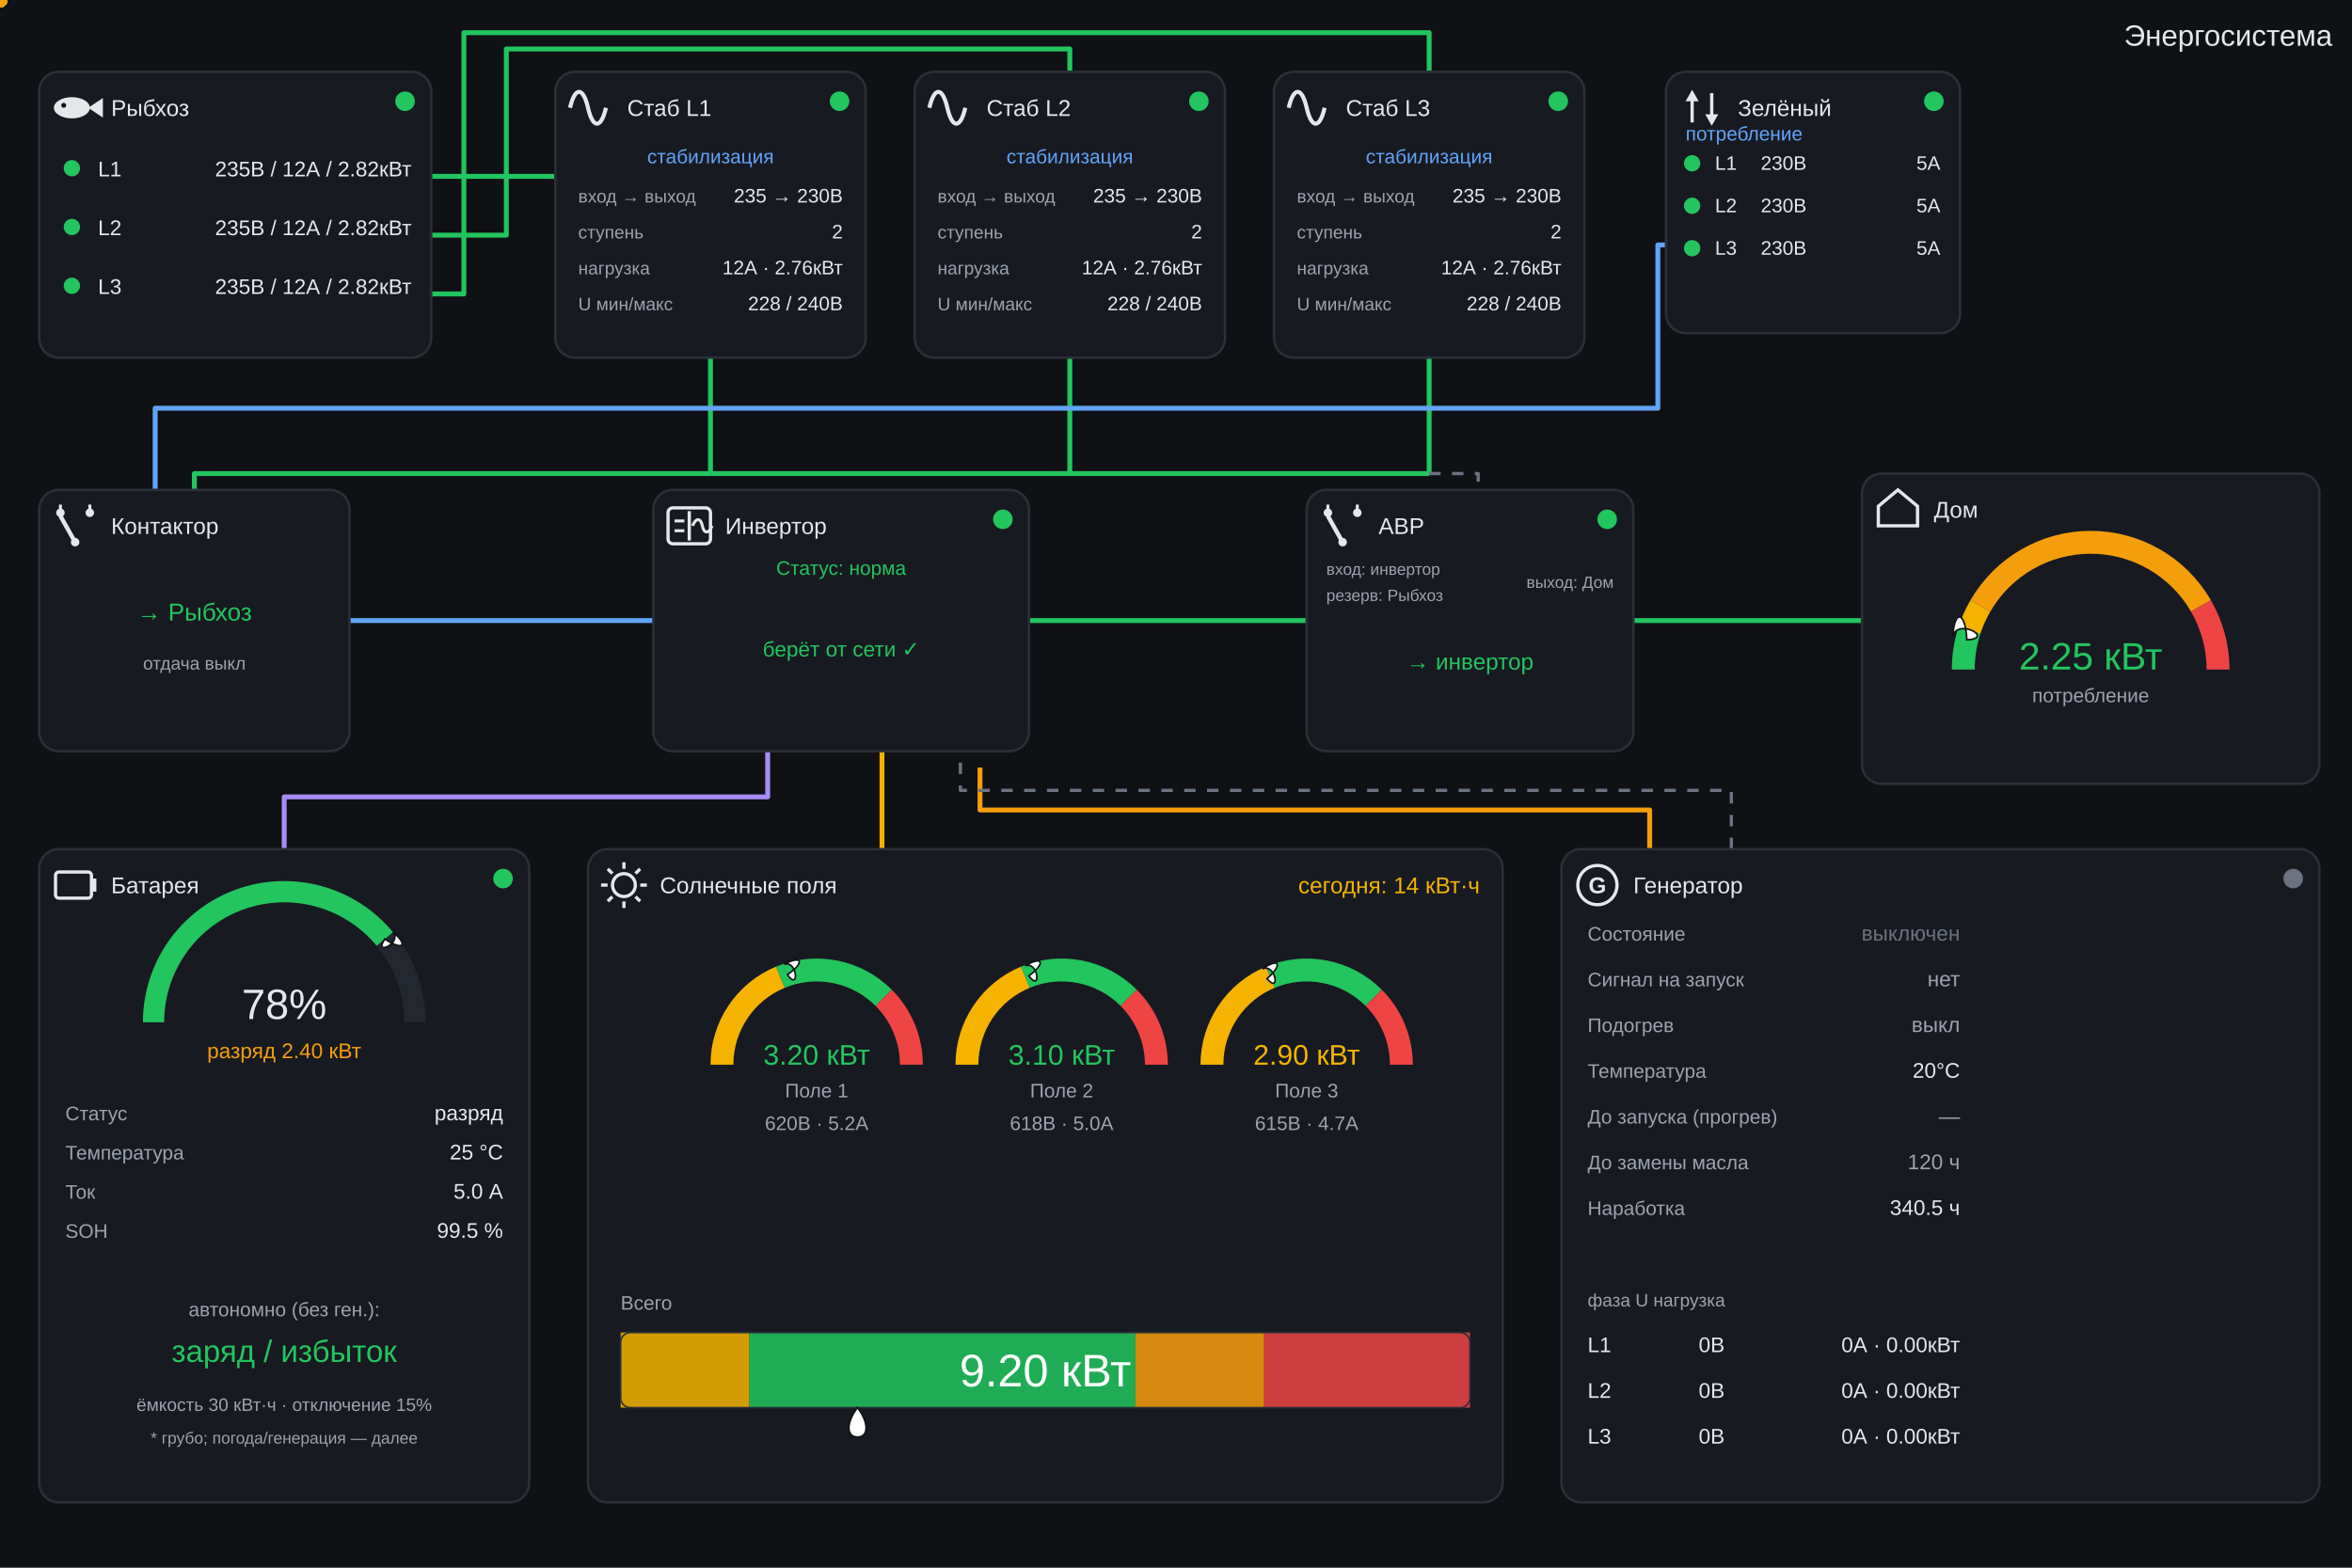
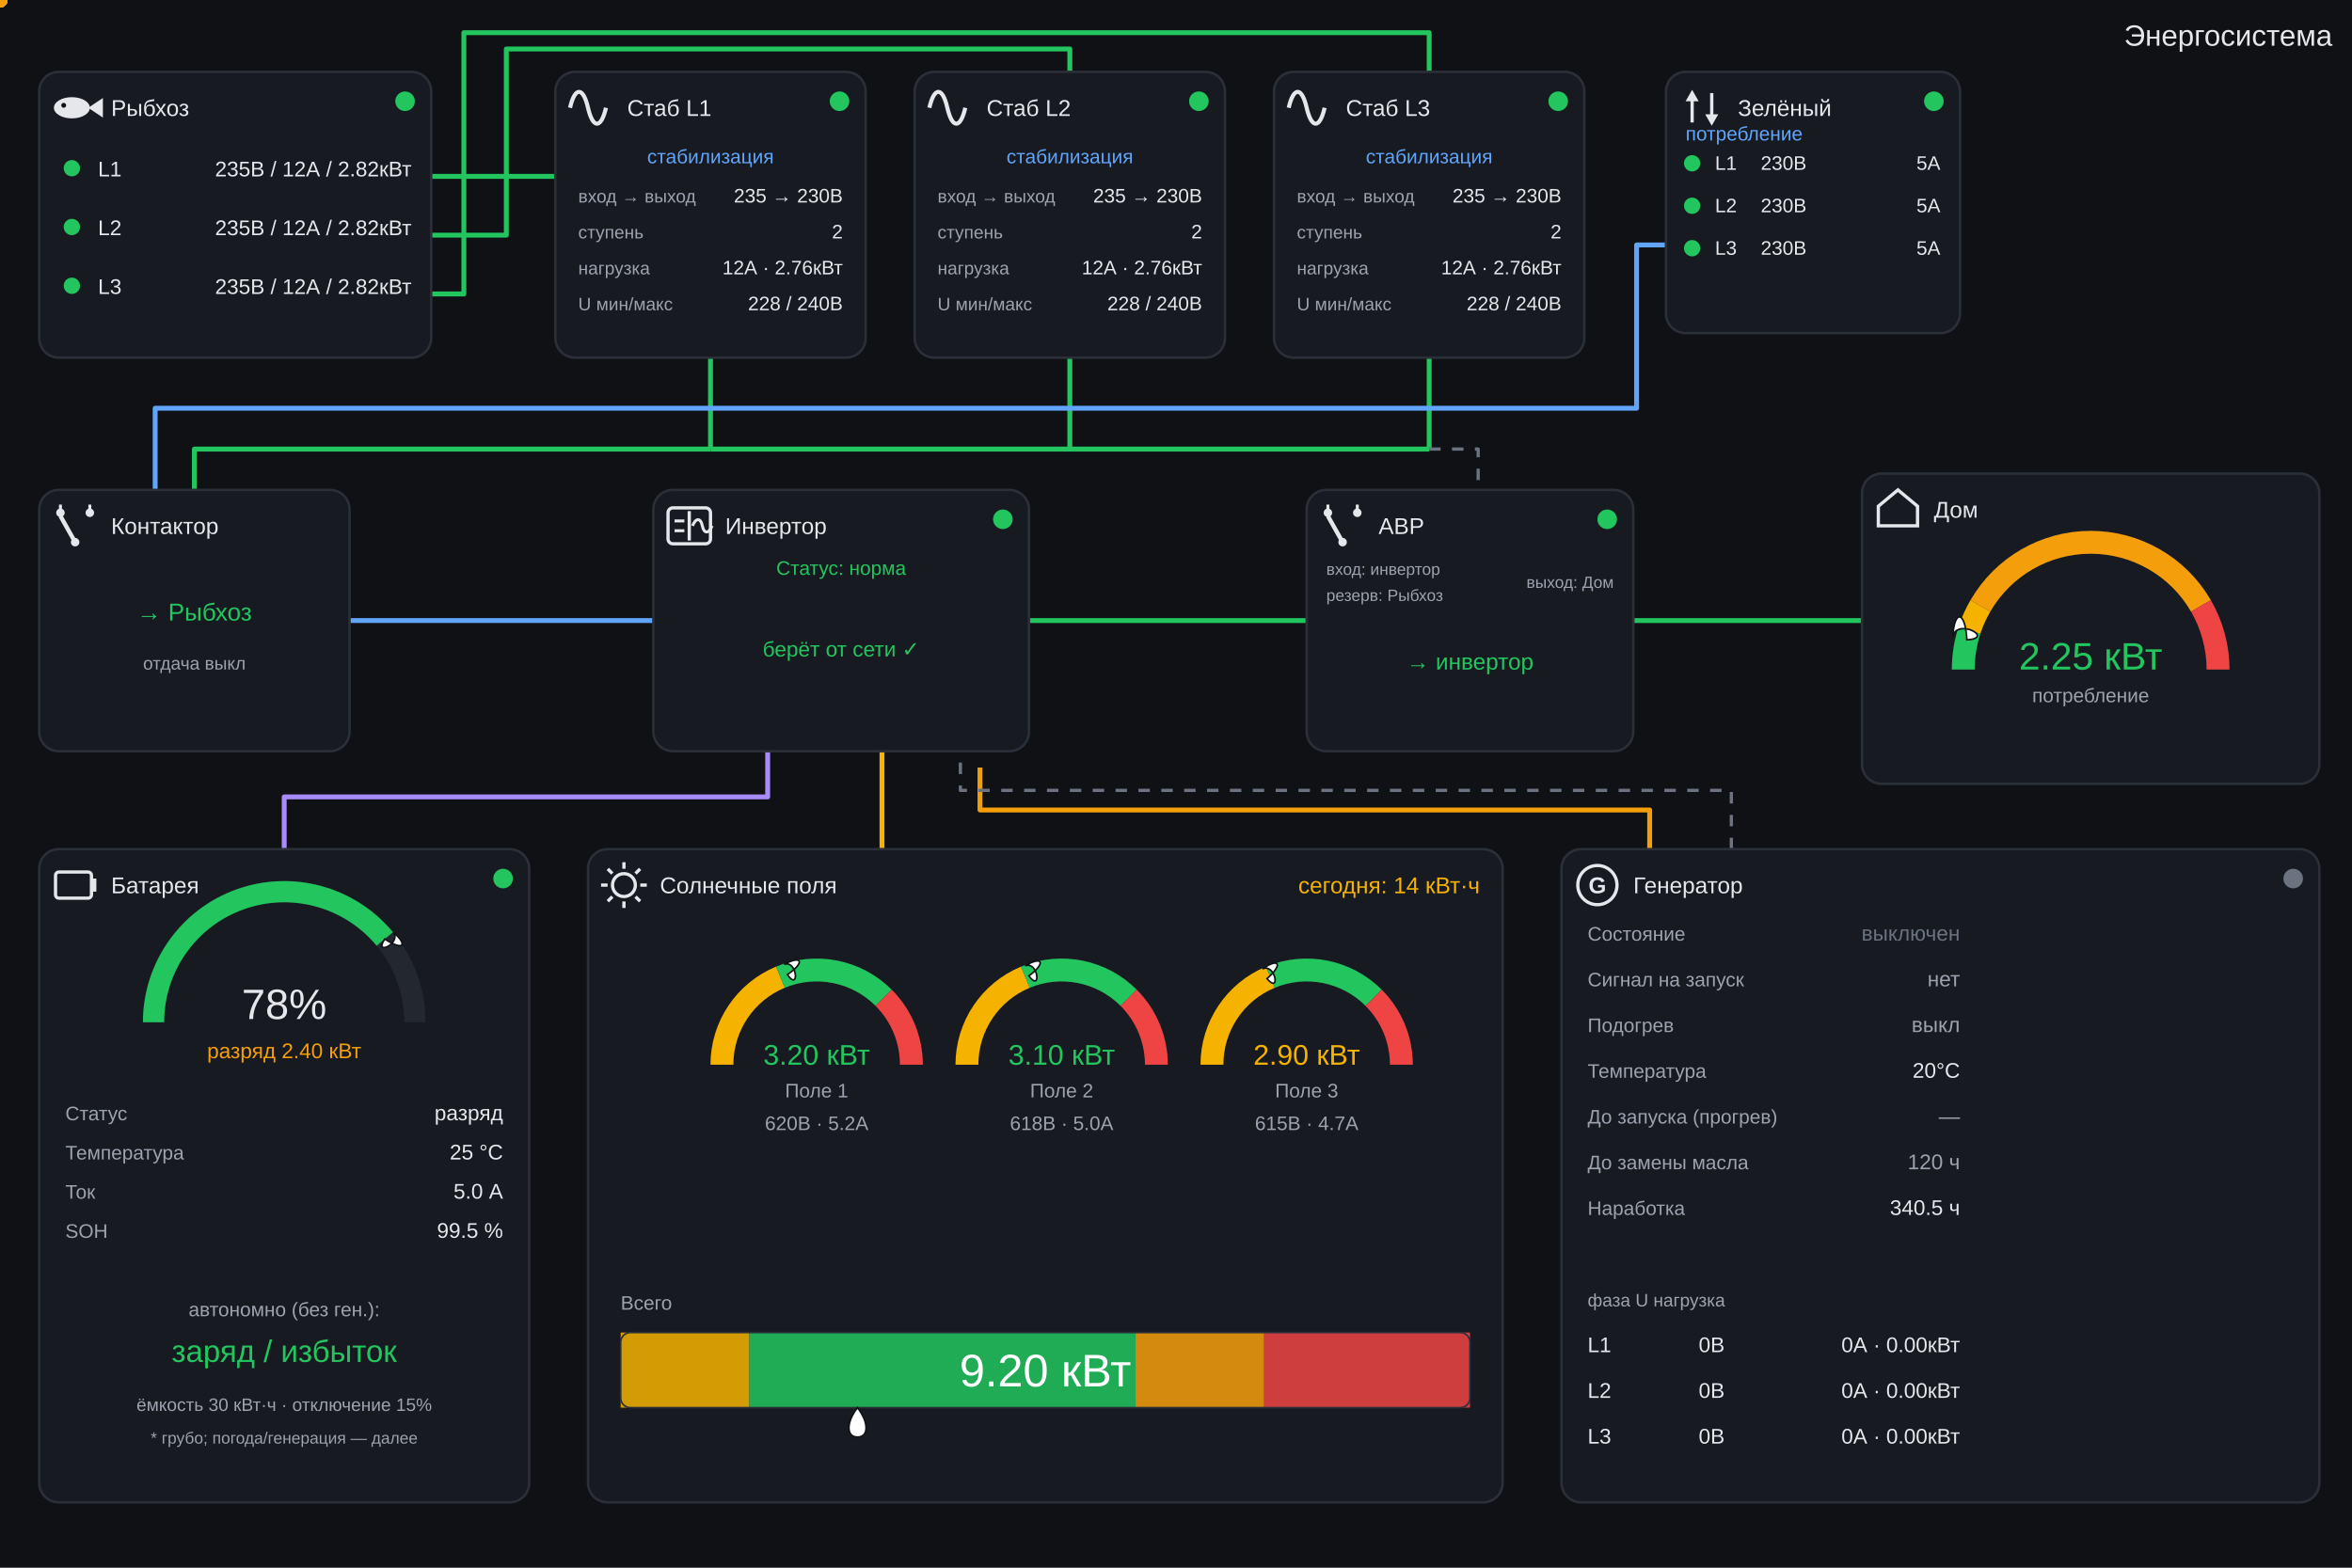
<svg xmlns="http://www.w3.org/2000/svg" viewBox="0 0 1440 960" font-family="Arial,Helvetica,sans-serif">
  <rect x="0" y="0" width="1440" height="960" fill="#0f1115" />
  <text x="1428" y="28" font-size="18" fill="#e5e7eb" text-anchor="end">Энергосистема</text>
  <polyline fill="none" stroke="#22c55e" stroke-width="3" stroke-linejoin="round" points="264,108 340,108 " />
  <circle r="4.5" fill="#22c55e">
    <animateMotion dur="2.36s" repeatCount="indefinite" begin="-0.00s" path="M 264,108 340,108" />
  </circle>
  <circle r="4.5" fill="#22c55e">
    <animateMotion dur="2.36s" repeatCount="indefinite" begin="-0.79s" path="M 264,108 340,108" />
  </circle>
  <circle r="4.5" fill="#22c55e">
    <animateMotion dur="2.36s" repeatCount="indefinite" begin="-1.57s" path="M 264,108 340,108" />
  </circle>
  <polyline fill="none" stroke="#22c55e" stroke-width="3" stroke-linejoin="round" points="264,144 310,144 310,30 655,30 655,44 " />
  <circle r="4.5" fill="#22c55e">
    <animateMotion dur="2.36s" repeatCount="indefinite" begin="-0.00s" path="M 264,144 310,144 310,30 655,30 655,44" />
  </circle>
  <circle r="4.5" fill="#22c55e">
    <animateMotion dur="2.36s" repeatCount="indefinite" begin="-0.79s" path="M 264,144 310,144 310,30 655,30 655,44" />
  </circle>
  <circle r="4.5" fill="#22c55e">
    <animateMotion dur="2.36s" repeatCount="indefinite" begin="-1.57s" path="M 264,144 310,144 310,30 655,30 655,44" />
  </circle>
  <polyline fill="none" stroke="#22c55e" stroke-width="3" stroke-linejoin="round" points="264,180 284,180 284,20 875,20 875,44 " />
  <circle r="4.5" fill="#22c55e">
    <animateMotion dur="2.36s" repeatCount="indefinite" begin="-0.00s" path="M 264,180 284,180 284,20 875,20 875,44" />
  </circle>
  <circle r="4.5" fill="#22c55e">
    <animateMotion dur="2.36s" repeatCount="indefinite" begin="-0.79s" path="M 264,180 284,180 284,20 875,20 875,44" />
  </circle>
  <circle r="4.5" fill="#22c55e">
    <animateMotion dur="2.36s" repeatCount="indefinite" begin="-1.57s" path="M 264,180 284,180 284,20 875,20 875,44" />
  </circle>
-   <polyline fill="none" stroke="#22c55e" stroke-width="3" stroke-linejoin="round" points="435,219 435,290 " />
-   <circle r="4.5" fill="#22c55e">
-     <animateMotion dur="2.24s" repeatCount="indefinite" begin="-0.00s" path="M 435,219 435,290" />
-   </circle>
-   <circle r="4.5" fill="#22c55e">
-     <animateMotion dur="2.24s" repeatCount="indefinite" begin="-0.75s" path="M 435,219 435,290" />
-   </circle>
-   <circle r="4.5" fill="#22c55e">
-     <animateMotion dur="2.24s" repeatCount="indefinite" begin="-1.49s" path="M 435,219 435,290" />
-   </circle>
-   <polyline fill="none" stroke="#22c55e" stroke-width="3" stroke-linejoin="round" points="655,219 655,290 " />
-   <circle r="4.5" fill="#22c55e">
-     <animateMotion dur="2.24s" repeatCount="indefinite" begin="-0.00s" path="M 655,219 655,290" />
-   </circle>
-   <circle r="4.5" fill="#22c55e">
-     <animateMotion dur="2.24s" repeatCount="indefinite" begin="-0.75s" path="M 655,219 655,290" />
-   </circle>
-   <circle r="4.5" fill="#22c55e">
-     <animateMotion dur="2.24s" repeatCount="indefinite" begin="-1.49s" path="M 655,219 655,290" />
-   </circle>
-   <polyline fill="none" stroke="#22c55e" stroke-width="3" stroke-linejoin="round" points="875,219 875,290 " />
-   <circle r="4.5" fill="#22c55e">
-     <animateMotion dur="2.24s" repeatCount="indefinite" begin="-0.00s" path="M 875,219 875,290" />
-   </circle>
-   <circle r="4.5" fill="#22c55e">
-     <animateMotion dur="2.24s" repeatCount="indefinite" begin="-0.75s" path="M 875,219 875,290" />
-   </circle>
-   <circle r="4.5" fill="#22c55e">
-     <animateMotion dur="2.24s" repeatCount="indefinite" begin="-1.49s" path="M 875,219 875,290" />
-   </circle>
-   <polyline fill="none" stroke="#22c55e" stroke-width="3" stroke-linejoin="round" points="435,290 875,290 " />
-   <polyline fill="none" stroke="#22c55e" stroke-width="3" stroke-linejoin="round" points="435,290 119,290 119,300 " />
-   <circle r="4.5" fill="#22c55e">
-     <animateMotion dur="2.24s" repeatCount="indefinite" begin="-0.00s" path="M 435,290 119,290 119,300" />
-   </circle>
-   <circle r="4.5" fill="#22c55e">
-     <animateMotion dur="2.24s" repeatCount="indefinite" begin="-0.75s" path="M 435,290 119,290 119,300" />
-   </circle>
-   <circle r="4.5" fill="#22c55e">
-     <animateMotion dur="2.24s" repeatCount="indefinite" begin="-1.49s" path="M 435,290 119,290 119,300" />
-   </circle>
-   <polyline fill="none" stroke="#6b7280" stroke-width="2" stroke-linejoin="round" stroke-dasharray="7 7" points="875,290 905,290 905,300 " />
-   <polyline fill="none" stroke="#60a5fa" stroke-width="3" stroke-linejoin="round" points="1020,150 1015,150 1015,250 95,250 95,300 " />
-   <circle r="4.5" fill="#60a5fa">
-     <animateMotion dur="2.36s" repeatCount="indefinite" begin="-0.00s" path="M 1020,150 1015,150 1015,250 95,250 95,300" />
-   </circle>
-   <circle r="4.5" fill="#60a5fa">
-     <animateMotion dur="2.36s" repeatCount="indefinite" begin="-0.79s" path="M 1020,150 1015,150 1015,250 95,250 95,300" />
-   </circle>
-   <circle r="4.5" fill="#60a5fa">
-     <animateMotion dur="2.36s" repeatCount="indefinite" begin="-1.57s" path="M 1020,150 1015,150 1015,250 95,250 95,300" />
+   <polyline fill="none" stroke="#22c55e" stroke-width="3" stroke-linejoin="round" points="435,219 435,275 " />
+   <circle r="4.5" fill="#22c55e">
+     <animateMotion dur="2.24s" repeatCount="indefinite" begin="-0.00s" path="M 435,219 435,275" />
+   </circle>
+   <circle r="4.5" fill="#22c55e">
+     <animateMotion dur="2.24s" repeatCount="indefinite" begin="-0.75s" path="M 435,219 435,275" />
+   </circle>
+   <circle r="4.5" fill="#22c55e">
+     <animateMotion dur="2.24s" repeatCount="indefinite" begin="-1.49s" path="M 435,219 435,275" />
+   </circle>
+   <polyline fill="none" stroke="#22c55e" stroke-width="3" stroke-linejoin="round" points="655,219 655,275 " />
+   <circle r="4.5" fill="#22c55e">
+     <animateMotion dur="2.24s" repeatCount="indefinite" begin="-0.00s" path="M 655,219 655,275" />
+   </circle>
+   <circle r="4.5" fill="#22c55e">
+     <animateMotion dur="2.24s" repeatCount="indefinite" begin="-0.75s" path="M 655,219 655,275" />
+   </circle>
+   <circle r="4.5" fill="#22c55e">
+     <animateMotion dur="2.24s" repeatCount="indefinite" begin="-1.49s" path="M 655,219 655,275" />
+   </circle>
+   <polyline fill="none" stroke="#22c55e" stroke-width="3" stroke-linejoin="round" points="875,219 875,275 " />
+   <circle r="4.5" fill="#22c55e">
+     <animateMotion dur="2.24s" repeatCount="indefinite" begin="-0.00s" path="M 875,219 875,275" />
+   </circle>
+   <circle r="4.5" fill="#22c55e">
+     <animateMotion dur="2.24s" repeatCount="indefinite" begin="-0.75s" path="M 875,219 875,275" />
+   </circle>
+   <circle r="4.5" fill="#22c55e">
+     <animateMotion dur="2.24s" repeatCount="indefinite" begin="-1.49s" path="M 875,219 875,275" />
+   </circle>
+   <polyline fill="none" stroke="#22c55e" stroke-width="3" stroke-linejoin="round" points="435,275 875,275 " />
+   <polyline fill="none" stroke="#22c55e" stroke-width="3" stroke-linejoin="round" points="435,275 119,275 119,300 " />
+   <circle r="4.5" fill="#22c55e">
+     <animateMotion dur="2.24s" repeatCount="indefinite" begin="-0.00s" path="M 435,275 119,275 119,300" />
+   </circle>
+   <circle r="4.5" fill="#22c55e">
+     <animateMotion dur="2.24s" repeatCount="indefinite" begin="-0.75s" path="M 435,275 119,275 119,300" />
+   </circle>
+   <circle r="4.5" fill="#22c55e">
+     <animateMotion dur="2.24s" repeatCount="indefinite" begin="-1.49s" path="M 435,275 119,275 119,300" />
+   </circle>
+   <polyline fill="none" stroke="#6b7280" stroke-width="2" stroke-linejoin="round" stroke-dasharray="7 7" points="875,275 905,275 905,300 " />
+   <polyline fill="none" stroke="#60a5fa" stroke-width="3" stroke-linejoin="round" points="1020,150 1002,150 1002,250 95,250 95,300 " />
+   <circle r="4.5" fill="#60a5fa">
+     <animateMotion dur="2.36s" repeatCount="indefinite" begin="-0.00s" path="M 1020,150 1002,150 1002,250 95,250 95,300" />
+   </circle>
+   <circle r="4.5" fill="#60a5fa">
+     <animateMotion dur="2.36s" repeatCount="indefinite" begin="-0.79s" path="M 1020,150 1002,150 1002,250 95,250 95,300" />
+   </circle>
+   <circle r="4.5" fill="#60a5fa">
+     <animateMotion dur="2.36s" repeatCount="indefinite" begin="-1.57s" path="M 1020,150 1002,150 1002,250 95,250 95,300" />
  </circle>
  <polyline fill="none" stroke="#60a5fa" stroke-width="3" stroke-linejoin="round" points="214,380 400,380 " />
  <circle r="4.5" fill="#60a5fa">
    <animateMotion dur="2.36s" repeatCount="indefinite" begin="-0.00s" path="M 214,380 400,380" />
  </circle>
  <circle r="4.5" fill="#60a5fa">
    <animateMotion dur="2.36s" repeatCount="indefinite" begin="-0.79s" path="M 214,380 400,380" />
  </circle>
  <circle r="4.5" fill="#60a5fa">
    <animateMotion dur="2.36s" repeatCount="indefinite" begin="-1.57s" path="M 214,380 400,380" />
  </circle>
  <polyline fill="none" stroke="#22c55e" stroke-width="3" stroke-linejoin="round" points="630,380 800,380 " />
  <circle r="4.5" fill="#22c55e">
    <animateMotion dur="2.12s" repeatCount="indefinite" begin="-0.00s" path="M 630,380 800,380" />
  </circle>
  <circle r="4.5" fill="#22c55e">
    <animateMotion dur="2.12s" repeatCount="indefinite" begin="-0.71s" path="M 630,380 800,380" />
  </circle>
  <circle r="4.5" fill="#22c55e">
    <animateMotion dur="2.12s" repeatCount="indefinite" begin="-1.41s" path="M 630,380 800,380" />
  </circle>
  <polyline fill="none" stroke="#22c55e" stroke-width="3" stroke-linejoin="round" points="1000,380 1140,380 " />
  <circle r="4.5" fill="#22c55e">
    <animateMotion dur="2.24s" repeatCount="indefinite" begin="-0.00s" path="M 1000,380 1140,380" />
  </circle>
  <circle r="4.5" fill="#22c55e">
    <animateMotion dur="2.24s" repeatCount="indefinite" begin="-0.75s" path="M 1000,380 1140,380" />
  </circle>
  <circle r="4.5" fill="#22c55e">
    <animateMotion dur="2.24s" repeatCount="indefinite" begin="-1.49s" path="M 1000,380 1140,380" />
  </circle>
  <polyline fill="none" stroke="#a78bfa" stroke-width="3" stroke-linejoin="round" points="174,520 174,488 470,488 470,460 " />
  <circle r="4.5" fill="#a78bfa">
    <animateMotion dur="2.31s" repeatCount="indefinite" begin="-0.00s" path="M 174,520 174,488 470,488 470,460" />
  </circle>
  <circle r="4.5" fill="#a78bfa">
    <animateMotion dur="2.31s" repeatCount="indefinite" begin="-0.77s" path="M 174,520 174,488 470,488 470,460" />
  </circle>
  <circle r="4.5" fill="#a78bfa">
    <animateMotion dur="2.31s" repeatCount="indefinite" begin="-1.54s" path="M 174,520 174,488 470,488 470,460" />
  </circle>
  <polyline fill="none" stroke="#f5b300" stroke-width="3" stroke-linejoin="round" points="540,520 540,460 " />
  <circle r="4.5" fill="#f5b300">
    <animateMotion dur="1.50s" repeatCount="indefinite" begin="-0.00s" path="M 540,520 540,460" />
  </circle>
  <circle r="4.5" fill="#f5b300">
    <animateMotion dur="1.50s" repeatCount="indefinite" begin="-0.50s" path="M 540,520 540,460" />
  </circle>
  <circle r="4.5" fill="#f5b300">
    <animateMotion dur="1.50s" repeatCount="indefinite" begin="-1.00s" path="M 540,520 540,460" />
  </circle>
  <polyline fill="none" stroke="#f59e0b" stroke-width="3" stroke-linejoin="round" points="1010,520 1010,496 600,496 600,470 " />
  <circle r="4.5" fill="#f59e0b">
    <animateMotion dur="2.48s" repeatCount="indefinite" begin="-0.00s" path="M 1010,520 1010,496 600,496 600,470" />
  </circle>
  <circle r="4.5" fill="#f59e0b">
    <animateMotion dur="2.48s" repeatCount="indefinite" begin="-0.83s" path="M 1010,520 1010,496 600,496 600,470" />
  </circle>
  <circle r="4.5" fill="#f59e0b">
    <animateMotion dur="2.48s" repeatCount="indefinite" begin="-1.65s" path="M 1010,520 1010,496 600,496 600,470" />
  </circle>
  <polyline fill="none" stroke="#6b7280" stroke-width="2" stroke-linejoin="round" stroke-dasharray="7 7" points="1060,520 1060,484 588,484 588,460 " />
  <rect x="24" y="44" width="240" height="175" rx="12" fill="#171a20" stroke="#2b2f38" stroke-width="1.5" />
  <g fill="#e5e7eb">
    <ellipse cx="44" cy="66" rx="11" ry="6.5" />
    <polygon points="54,66 63,60 63,72" />
  </g>
  <circle cx="39" cy="64.5" r="1.5" fill="#0f1115" />
  <text x="68" y="71" font-size="14" fill="#e5e7eb" text-anchor="start">Рыбхоз</text>
  <circle cx="248" cy="62" r="6" fill="#22c55e" />
  <circle cx="44" cy="103" r="5" fill="#22c55e" />
  <text x="60" y="108" font-size="13" fill="#e5e7eb" text-anchor="start">L1</text>
  <text x="252" y="108" font-size="13" fill="#e5e7eb" text-anchor="end">235В / 12А / 2.82кВт</text>
  <circle cx="44" cy="139" r="5" fill="#22c55e" />
  <text x="60" y="144" font-size="13" fill="#e5e7eb" text-anchor="start">L2</text>
  <text x="252" y="144" font-size="13" fill="#e5e7eb" text-anchor="end">235В / 12А / 2.82кВт</text>
  <circle cx="44" cy="175" r="5" fill="#22c55e" />
  <text x="60" y="180" font-size="13" fill="#e5e7eb" text-anchor="start">L3</text>
  <text x="252" y="180" font-size="13" fill="#e5e7eb" text-anchor="end">235В / 12А / 2.82кВт</text>
  <rect x="340" y="44" width="190" height="175" rx="12" fill="#171a20" stroke="#2b2f38" stroke-width="1.5" />
  <path d="M 349 66 c 3,-13 8,-13 11,0 c 3,13 8,13 11,0" fill="none" stroke="#e5e7eb" stroke-width="2.5" />
  <text x="384" y="71" font-size="14" fill="#e5e7eb" text-anchor="start">Стаб L1</text>
  <circle cx="514" cy="62" r="6" fill="#22c55e" />
  <text x="435" y="100" font-size="12" fill="#60a5fa" text-anchor="middle">стабилизация</text>
  <text x="354" y="124" font-size="11" fill="#9ca3af" text-anchor="start">вход → выход</text>
  <text x="516" y="124" font-size="12" fill="#e5e7eb" text-anchor="end">235 → 230В</text>
  <text x="354" y="146" font-size="11" fill="#9ca3af" text-anchor="start">ступень</text>
  <text x="516" y="146" font-size="12" fill="#e5e7eb" text-anchor="end">2</text>
  <text x="354" y="168" font-size="11" fill="#9ca3af" text-anchor="start">нагрузка</text>
  <text x="516" y="168" font-size="12" fill="#e5e7eb" text-anchor="end">12А · 2.76кВт</text>
  <text x="354" y="190" font-size="11" fill="#9ca3af" text-anchor="start">U мин/макс</text>
  <text x="516" y="190" font-size="12" fill="#e5e7eb" text-anchor="end">228 / 240В</text>
  <rect x="560" y="44" width="190" height="175" rx="12" fill="#171a20" stroke="#2b2f38" stroke-width="1.5" />
  <path d="M 569 66 c 3,-13 8,-13 11,0 c 3,13 8,13 11,0" fill="none" stroke="#e5e7eb" stroke-width="2.5" />
  <text x="604" y="71" font-size="14" fill="#e5e7eb" text-anchor="start">Стаб L2</text>
  <circle cx="734" cy="62" r="6" fill="#22c55e" />
  <text x="655" y="100" font-size="12" fill="#60a5fa" text-anchor="middle">стабилизация</text>
  <text x="574" y="124" font-size="11" fill="#9ca3af" text-anchor="start">вход → выход</text>
  <text x="736" y="124" font-size="12" fill="#e5e7eb" text-anchor="end">235 → 230В</text>
  <text x="574" y="146" font-size="11" fill="#9ca3af" text-anchor="start">ступень</text>
  <text x="736" y="146" font-size="12" fill="#e5e7eb" text-anchor="end">2</text>
  <text x="574" y="168" font-size="11" fill="#9ca3af" text-anchor="start">нагрузка</text>
  <text x="736" y="168" font-size="12" fill="#e5e7eb" text-anchor="end">12А · 2.76кВт</text>
  <text x="574" y="190" font-size="11" fill="#9ca3af" text-anchor="start">U мин/макс</text>
  <text x="736" y="190" font-size="12" fill="#e5e7eb" text-anchor="end">228 / 240В</text>
  <rect x="780" y="44" width="190" height="175" rx="12" fill="#171a20" stroke="#2b2f38" stroke-width="1.5" />
  <path d="M 789 66 c 3,-13 8,-13 11,0 c 3,13 8,13 11,0" fill="none" stroke="#e5e7eb" stroke-width="2.5" />
  <text x="824" y="71" font-size="14" fill="#e5e7eb" text-anchor="start">Стаб L3</text>
  <circle cx="954" cy="62" r="6" fill="#22c55e" />
  <text x="875" y="100" font-size="12" fill="#60a5fa" text-anchor="middle">стабилизация</text>
  <text x="794" y="124" font-size="11" fill="#9ca3af" text-anchor="start">вход → выход</text>
  <text x="956" y="124" font-size="12" fill="#e5e7eb" text-anchor="end">235 → 230В</text>
  <text x="794" y="146" font-size="11" fill="#9ca3af" text-anchor="start">ступень</text>
  <text x="956" y="146" font-size="12" fill="#e5e7eb" text-anchor="end">2</text>
  <text x="794" y="168" font-size="11" fill="#9ca3af" text-anchor="start">нагрузка</text>
  <text x="956" y="168" font-size="12" fill="#e5e7eb" text-anchor="end">12А · 2.76кВт</text>
  <text x="794" y="190" font-size="11" fill="#9ca3af" text-anchor="start">U мин/макс</text>
  <text x="956" y="190" font-size="12" fill="#e5e7eb" text-anchor="end">228 / 240В</text>
  <rect x="1020" y="44" width="180" height="160" rx="12" fill="#171a20" stroke="#2b2f38" stroke-width="1.5" />
  <line x1="1036" y1="75" x2="1036" y2="60" stroke="#e5e7eb" stroke-width="2" />
  <polygon points="1036,55 1032,62 1040,62" fill="#e5e7eb" />
  <line x1="1048" y1="57" x2="1048" y2="72" stroke="#e5e7eb" stroke-width="2" />
  <polygon points="1048,77 1052,70 1044,70" fill="#e5e7eb" />
  <text x="1064" y="71" font-size="14" fill="#e5e7eb" text-anchor="start">Зелёный</text>
  <circle cx="1184" cy="62" r="6" fill="#22c55e" />
  <text x="1032" y="86" font-size="12" fill="#60a5fa" text-anchor="start">потребление</text>
  <circle cx="1036" cy="100" r="5" fill="#22c55e" />
  <text x="1050" y="104" font-size="12" fill="#e5e7eb" text-anchor="start">L1</text>
  <text x="1078" y="104" font-size="12" fill="#e5e7eb" text-anchor="start">230В</text>
  <text x="1188" y="104" font-size="12" fill="#e5e7eb" text-anchor="end">5А</text>
  <circle cx="1036" cy="126" r="5" fill="#22c55e" />
  <text x="1050" y="130" font-size="12" fill="#e5e7eb" text-anchor="start">L2</text>
  <text x="1078" y="130" font-size="12" fill="#e5e7eb" text-anchor="start">230В</text>
  <text x="1188" y="130" font-size="12" fill="#e5e7eb" text-anchor="end">5А</text>
  <circle cx="1036" cy="152" r="5" fill="#22c55e" />
  <text x="1050" y="156" font-size="12" fill="#e5e7eb" text-anchor="start">L3</text>
  <text x="1078" y="156" font-size="12" fill="#e5e7eb" text-anchor="start">230В</text>
  <text x="1188" y="156" font-size="12" fill="#e5e7eb" text-anchor="end">5А</text>
  <rect x="24" y="300" width="190" height="160" rx="12" fill="#171a20" stroke="#2b2f38" stroke-width="1.5" />
  <circle cx="37" cy="314" r="2.6" fill="#e5e7eb" />
  <circle cx="55" cy="314" r="2.6" fill="#e5e7eb" />
  <circle cx="46" cy="332" r="2.6" fill="#e5e7eb" />
  <line x1="37" y1="314" x2="37" y2="309" stroke="#e5e7eb" stroke-width="1.8" />
  <line x1="55" y1="314" x2="55" y2="309" stroke="#e5e7eb" stroke-width="1.8" />
  <line x1="46" y1="332" x2="37" y2="316" stroke="#e5e7eb" stroke-width="2.6" />
  <text x="68" y="327" font-size="14" fill="#e5e7eb" text-anchor="start">Контактор</text>
  <text x="119" y="380" font-size="15" fill="#22c55e" text-anchor="middle">→ Рыбхоз</text>
  <text x="119" y="410" font-size="11" fill="#9ca3af" text-anchor="middle">отдача выкл</text>
  <rect x="400" y="300" width="230" height="160" rx="12" fill="#171a20" stroke="#2b2f38" stroke-width="1.5" />
  <rect x="409" y="311" width="26" height="22" rx="3" fill="none" stroke="#e5e7eb" stroke-width="2" />
  <line x1="422" y1="313" x2="422" y2="331" stroke="#e5e7eb" stroke-width="2" />
  <path d="M 424 322 c 2,-5 5,-5 6,0 c 1,5 4,5 6,0" fill="none" stroke="#e5e7eb" stroke-width="1.8" />
  <line x1="413" y1="319" x2="419" y2="319" stroke="#e5e7eb" stroke-width="1.8" />
  <line x1="413" y1="325" x2="419" y2="325" stroke="#e5e7eb" stroke-width="1.8" />
  <text x="444" y="327" font-size="14" fill="#e5e7eb" text-anchor="start">Инвертор</text>
  <circle cx="614" cy="318" r="6" fill="#22c55e" />
  <text x="515" y="352" font-size="12" fill="#22c55e" text-anchor="middle">Статус: норма</text>
  <text x="515" y="402" font-size="13" fill="#22c55e" text-anchor="middle">берёт от сети ✓</text>
  <rect x="800" y="300" width="200" height="160" rx="12" fill="#171a20" stroke="#2b2f38" stroke-width="1.5" />
  <circle cx="813" cy="314" r="2.6" fill="#e5e7eb" />
  <circle cx="831" cy="314" r="2.6" fill="#e5e7eb" />
  <circle cx="822" cy="332" r="2.6" fill="#e5e7eb" />
  <line x1="813" y1="314" x2="813" y2="309" stroke="#e5e7eb" stroke-width="1.8" />
  <line x1="831" y1="314" x2="831" y2="309" stroke="#e5e7eb" stroke-width="1.8" />
  <line x1="822" y1="332" x2="813" y2="316" stroke="#e5e7eb" stroke-width="2.6" />
  <text x="844" y="327" font-size="14" fill="#e5e7eb" text-anchor="start">АВР</text>
  <circle cx="984" cy="318" r="6" fill="#22c55e" />
  <text x="812" y="352" font-size="10" fill="#9ca3af" text-anchor="start">вход: инвертор</text>
  <text x="812" y="368" font-size="10" fill="#9ca3af" text-anchor="start">резерв: Рыбхоз</text>
  <text x="988" y="360" font-size="10" fill="#9ca3af" text-anchor="end">выход: Дом</text>
  <text x="900" y="410" font-size="14" fill="#22c55e" text-anchor="middle">→ инвертор</text>
  <rect x="1140" y="290" width="280" height="190" rx="12" fill="#171a20" stroke="#2b2f38" stroke-width="1.5" />
  <path d="M 1150 322 L 1150 310 L 1162 300 L 1174 310 L 1174 322 Z" fill="none" stroke="#e5e7eb" stroke-width="2" />
  <text x="1184" y="317" font-size="14" fill="#e5e7eb" text-anchor="start">Дом</text>
  <path fill="none" stroke="#23272f" stroke-width="14" stroke-linecap="butt" d="M 1202.0 410.0 A 78 78 0 0 1 1358.0 410.0" />
  <path fill="none" stroke="#22c55e" stroke-width="14" stroke-linecap="butt" d="M 1202.0 410.0 A 78 78 0 0 1 1205.8 385.9" />
  <path fill="none" stroke="#f5b300" stroke-width="14" stroke-linecap="butt" d="M 1205.8 385.9 A 78 78 0 0 1 1212.5 371.0" />
  <path fill="none" stroke="#f59e0b" stroke-width="14" stroke-linecap="butt" d="M 1212.5 371.0 A 78 78 0 0 1 1347.5 371.0" />
  <path fill="none" stroke="#ef4444" stroke-width="14" stroke-linecap="butt" d="M 1347.5 371.0 A 78 78 0 0 1 1358.0 410.0" />
  <g transform="translate(1204.2,391.8) rotate(-76.5)">
    <path d="M 0,-8.9 C 11.8,-8.9 4.9,16.8 0,0.0 C 16.8,-4.9 16.8,-11.8 0,-8.9 Z" fill="#ffffff" stroke="#0f1115" stroke-width="1" />
  </g>
  <text x="1280" y="410" font-size="23.4" fill="#22c55e" text-anchor="middle">2.25 кВт</text>
  <text x="1280" y="430" font-size="12" fill="#9ca3af" text-anchor="middle">потребление</text>
  <rect x="24" y="520" width="300" height="400" rx="12" fill="#171a20" stroke="#2b2f38" stroke-width="1.5" />
  <rect x="34" y="534" width="22" height="16" rx="2" fill="none" stroke="#e5e7eb" stroke-width="2" />
  <rect x="56" y="538" width="3" height="8" fill="#e5e7eb" />
  <text x="68" y="547" font-size="14" fill="#e5e7eb" text-anchor="start">Батарея</text>
  <circle cx="308" cy="538" r="6" fill="#22c55e" />
  <path fill="none" stroke="#23272f" stroke-width="13" stroke-linecap="butt" d="M 94.0 626.0 A 80 80 0 0 1 254.0 626.0" />
  <path fill="none" stroke="#22c55e" stroke-width="13" stroke-linecap="butt" d="M 94.0 626.0 A 80 80 0 0 1 235.6 575.0" />
  <g transform="translate(235.6,575.0) rotate(50.4)">
    <path d="M 0,-6.6 C 8.8,-6.6 3.7,12.6 0,0.0 C 12.6,-3.7 12.6,-8.8 0,-6.6 Z" fill="#ffffff" stroke="#0f1115" stroke-width="1" />
  </g>
  <text x="174" y="624" font-size="26" fill="#e5e7eb" text-anchor="middle">78%</text>
  <text x="174" y="648" font-size="13" fill="#f59e0b" text-anchor="middle">разряд 2.40 кВт</text>
  <text x="40" y="686" font-size="12" fill="#9ca3af" text-anchor="start">Статус</text>
  <text x="308" y="686" font-size="13" fill="#e5e7eb" text-anchor="end">разряд</text>
  <text x="40" y="710" font-size="12" fill="#9ca3af" text-anchor="start">Температура</text>
  <text x="308" y="710" font-size="13" fill="#e5e7eb" text-anchor="end">25 °C</text>
  <text x="40" y="734" font-size="12" fill="#9ca3af" text-anchor="start">Ток</text>
  <text x="308" y="734" font-size="13" fill="#e5e7eb" text-anchor="end">5.0 А</text>
  <text x="40" y="758" font-size="12" fill="#9ca3af" text-anchor="start">SOH</text>
  <text x="308" y="758" font-size="13" fill="#e5e7eb" text-anchor="end">99.5 %</text>
  <text x="174" y="806" font-size="12" fill="#9ca3af" text-anchor="middle">автономно (без ген.):</text>
  <text x="174" y="834" font-size="19" fill="#22c55e" text-anchor="middle">заряд / избыток</text>
  <text x="174" y="864" font-size="11" fill="#9ca3af" text-anchor="middle">ёмкость 30 кВт·ч · отключение 15%</text>
  <text x="174" y="884" font-size="10" fill="#9ca3af" text-anchor="middle">* грубо; погода/генерация — далее</text>
  <rect x="360" y="520" width="560" height="400" rx="12" fill="#171a20" stroke="#2b2f38" stroke-width="1.5" />
  <circle cx="382" cy="542" r="7" fill="none" stroke="#e5e7eb" stroke-width="2" />
  <line x1="392.0" y1="542.0" x2="396.0" y2="542.0" stroke="#e5e7eb" stroke-width="2" />
  <line x1="389.1" y1="534.9" x2="391.9" y2="532.1" stroke="#e5e7eb" stroke-width="2" />
  <line x1="382.0" y1="532.0" x2="382.0" y2="528.0" stroke="#e5e7eb" stroke-width="2" />
  <line x1="374.9" y1="534.9" x2="372.1" y2="532.1" stroke="#e5e7eb" stroke-width="2" />
  <line x1="372.0" y1="542.0" x2="368.0" y2="542.0" stroke="#e5e7eb" stroke-width="2" />
  <line x1="374.9" y1="549.1" x2="372.1" y2="551.9" stroke="#e5e7eb" stroke-width="2" />
  <line x1="382.0" y1="552.0" x2="382.0" y2="556.0" stroke="#e5e7eb" stroke-width="2" />
  <line x1="389.1" y1="549.1" x2="391.9" y2="551.9" stroke="#e5e7eb" stroke-width="2" />
  <text x="404" y="547" font-size="14" fill="#e5e7eb" text-anchor="start">Солнечные поля</text>
  <text x="906" y="547" font-size="14" fill="#f5b300" text-anchor="end">сегодня: 14 кВт·ч</text>
  <path fill="none" stroke="#23272f" stroke-width="14" stroke-linecap="butt" d="M 442.0 652.0 A 58 58 0 0 1 558.0 652.0" />
  <path fill="none" stroke="#f5b300" stroke-width="14" stroke-linecap="butt" d="M 442.0 652.0 A 58 58 0 0 1 477.8 598.4" />
  <path fill="none" stroke="#22c55e" stroke-width="14" stroke-linecap="butt" d="M 477.8 598.4 A 58 58 0 0 1 541.0 611.0" />
  <path fill="none" stroke="#ef4444" stroke-width="14" stroke-linecap="butt" d="M 541.0 611.0 A 58 58 0 0 1 558.0 652.0" />
  <g transform="translate(482.1,596.8) rotate(-18.0)">
    <path d="M 0,-6.6 C 8.8,-6.6 3.6,12.5 0,0.0 C 12.5,-3.6 12.5,-8.8 0,-6.6 Z" fill="#ffffff" stroke="#0f1115" stroke-width="1" />
  </g>
  <text x="500" y="652" font-size="17.4" fill="#22c55e" text-anchor="middle">3.20 кВт</text>
  <text x="500" y="672" font-size="12" fill="#9ca3af" text-anchor="middle">Поле 1</text>
  <text x="500" y="692" font-size="12" fill="#9ca3af" text-anchor="middle">620В · 5.2А</text>
  <path fill="none" stroke="#23272f" stroke-width="14" stroke-linecap="butt" d="M 592.0 652.0 A 58 58 0 0 1 708.0 652.0" />
  <path fill="none" stroke="#f5b300" stroke-width="14" stroke-linecap="butt" d="M 592.0 652.0 A 58 58 0 0 1 627.8 598.4" />
  <path fill="none" stroke="#22c55e" stroke-width="14" stroke-linecap="butt" d="M 627.8 598.4 A 58 58 0 0 1 691.0 611.0" />
  <path fill="none" stroke="#ef4444" stroke-width="14" stroke-linecap="butt" d="M 691.0 611.0 A 58 58 0 0 1 708.0 652.0" />
  <g transform="translate(629.9,597.6) rotate(-20.2)">
    <path d="M 0,-6.6 C 8.8,-6.6 3.6,12.5 0,0.0 C 12.5,-3.6 12.5,-8.8 0,-6.6 Z" fill="#ffffff" stroke="#0f1115" stroke-width="1" />
  </g>
  <text x="650" y="652" font-size="17.4" fill="#22c55e" text-anchor="middle">3.10 кВт</text>
  <text x="650" y="672" font-size="12" fill="#9ca3af" text-anchor="middle">Поле 2</text>
  <text x="650" y="692" font-size="12" fill="#9ca3af" text-anchor="middle">618В · 5.0А</text>
  <path fill="none" stroke="#23272f" stroke-width="14" stroke-linecap="butt" d="M 742.0 652.0 A 58 58 0 0 1 858.0 652.0" />
  <path fill="none" stroke="#f5b300" stroke-width="14" stroke-linecap="butt" d="M 742.0 652.0 A 58 58 0 0 1 777.8 598.4" />
  <path fill="none" stroke="#22c55e" stroke-width="14" stroke-linecap="butt" d="M 777.8 598.4 A 58 58 0 0 1 841.0 611.0" />
  <path fill="none" stroke="#ef4444" stroke-width="14" stroke-linecap="butt" d="M 841.0 611.0 A 58 58 0 0 1 858.0 652.0" />
  <g transform="translate(775.7,599.3) rotate(-24.7)">
    <path d="M 0,-6.6 C 8.8,-6.6 3.6,12.5 0,0.0 C 12.5,-3.6 12.5,-8.8 0,-6.6 Z" fill="#ffffff" stroke="#0f1115" stroke-width="1" />
  </g>
  <text x="800" y="652" font-size="17.4" fill="#f5b300" text-anchor="middle">2.90 кВт</text>
  <text x="800" y="672" font-size="12" fill="#9ca3af" text-anchor="middle">Поле 3</text>
  <text x="800" y="692" font-size="12" fill="#9ca3af" text-anchor="middle">615В · 4.7А</text>
  <text x="380" y="802" font-size="12" fill="#9ca3af" text-anchor="start">Всего</text>
  <rect x="380.0" y="816" width="78.8" height="46" fill="#f5b300" opacity="0.85" />
  <rect x="458.8" y="816" width="236.4" height="46" fill="#22c55e" opacity="0.85" />
  <rect x="695.2" y="816" width="78.8" height="46" fill="#f59e0b" opacity="0.85" />
  <rect x="773.9" y="816" width="126.1" height="46" fill="#ef4444" opacity="0.85" />
  <rect x="380" y="816" width="520" height="46" rx="6" fill="none" stroke="#2b2f38" stroke-width="1" />
  <path d="M 525.0,862 C 532.0,871 532.0,880 525.0,880 C 518.0,880 518.0,871 525.0,862 Z" fill="#ffffff" stroke="#0f1115" stroke-width="1" />
  <text x="640" y="849" font-size="28" fill="#ffffff" text-anchor="middle">9.20 кВт</text>
  <rect x="956" y="520" width="464" height="400" rx="12" fill="#171a20" stroke="#2b2f38" stroke-width="1.5" />
  <circle cx="978" cy="542" r="12" fill="none" stroke="#e5e7eb" stroke-width="2" />
  <text x="978" y="547" font-size="14" font-weight="bold" fill="#e5e7eb" text-anchor="middle">G</text>
  <text x="1000" y="547" font-size="14" fill="#e5e7eb" text-anchor="start">Генератор</text>
  <circle cx="1404" cy="538" r="6" fill="#6b7280" />
  <text x="972" y="576" font-size="12" fill="#9ca3af" text-anchor="start">Состояние</text>
  <text x="1200" y="576" font-size="13" fill="#6b7280" text-anchor="end">выключен</text>
  <text x="972" y="604" font-size="12" fill="#9ca3af" text-anchor="start">Сигнал на запуск</text>
  <text x="1200" y="604" font-size="13" fill="#9ca3af" text-anchor="end">нет</text>
  <text x="972" y="632" font-size="12" fill="#9ca3af" text-anchor="start">Подогрев</text>
  <text x="1200" y="632" font-size="13" fill="#9ca3af" text-anchor="end">выкл</text>
  <text x="972" y="660" font-size="12" fill="#9ca3af" text-anchor="start">Температура</text>
  <text x="1200" y="660" font-size="13" fill="#e5e7eb" text-anchor="end">20°C</text>
  <text x="972" y="688" font-size="12" fill="#9ca3af" text-anchor="start">До запуска (прогрев)</text>
  <text x="1200" y="688" font-size="13" fill="#9ca3af" text-anchor="end">—</text>
  <text x="972" y="716" font-size="12" fill="#9ca3af" text-anchor="start">До замены масла</text>
  <text x="1200" y="716" font-size="13" fill="#9ca3af" text-anchor="end">120 ч</text>
  <text x="972" y="744" font-size="12" fill="#9ca3af" text-anchor="start">Наработка</text>
  <text x="1200" y="744" font-size="13" fill="#e5e7eb" text-anchor="end">340.5 ч</text>
  <text x="972" y="800" font-size="11" fill="#9ca3af" text-anchor="start">фаза      U          нагрузка</text>
  <text x="972" y="828" font-size="13" fill="#e5e7eb" text-anchor="start">L1</text>
  <text x="1040" y="828" font-size="13" fill="#e5e7eb" text-anchor="start">0В</text>
  <text x="1200" y="828" font-size="13" fill="#e5e7eb" text-anchor="end">0А · 0.00кВт</text>
  <text x="972" y="856" font-size="13" fill="#e5e7eb" text-anchor="start">L2</text>
  <text x="1040" y="856" font-size="13" fill="#e5e7eb" text-anchor="start">0В</text>
  <text x="1200" y="856" font-size="13" fill="#e5e7eb" text-anchor="end">0А · 0.00кВт</text>
  <text x="972" y="884" font-size="13" fill="#e5e7eb" text-anchor="start">L3</text>
  <text x="1040" y="884" font-size="13" fill="#e5e7eb" text-anchor="start">0В</text>
  <text x="1200" y="884" font-size="13" fill="#e5e7eb" text-anchor="end">0А · 0.00кВт</text>
</svg>
